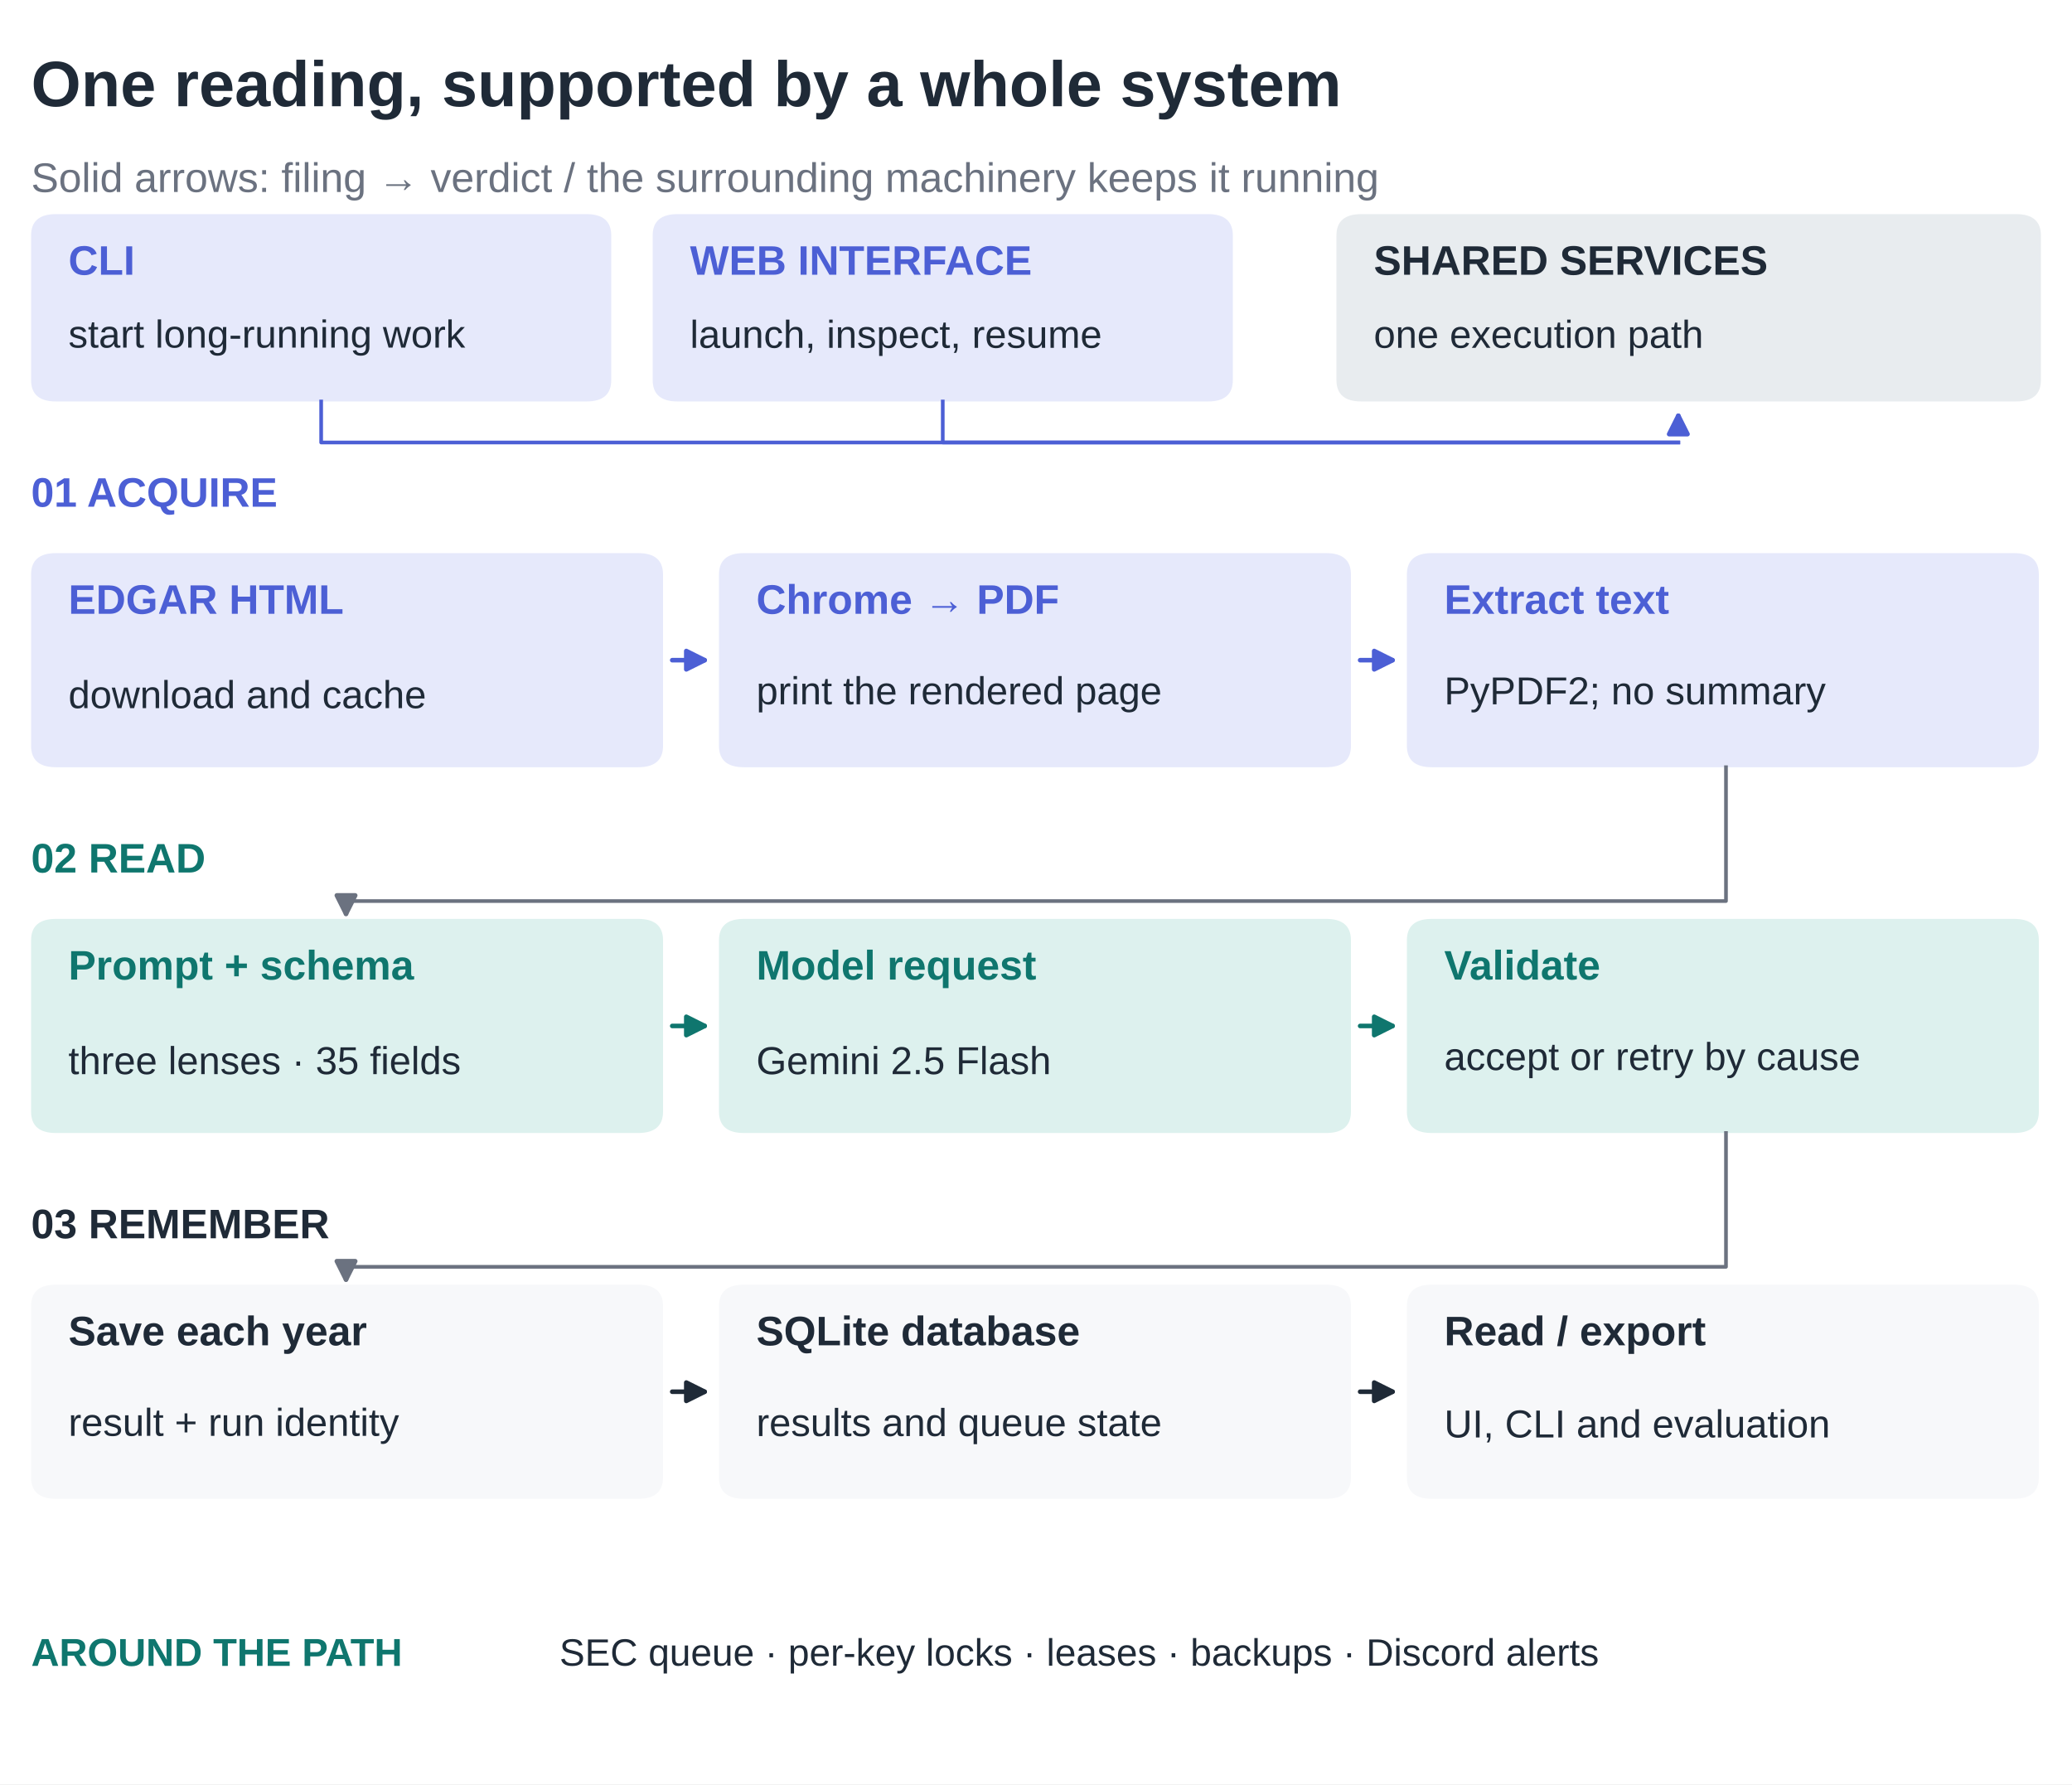
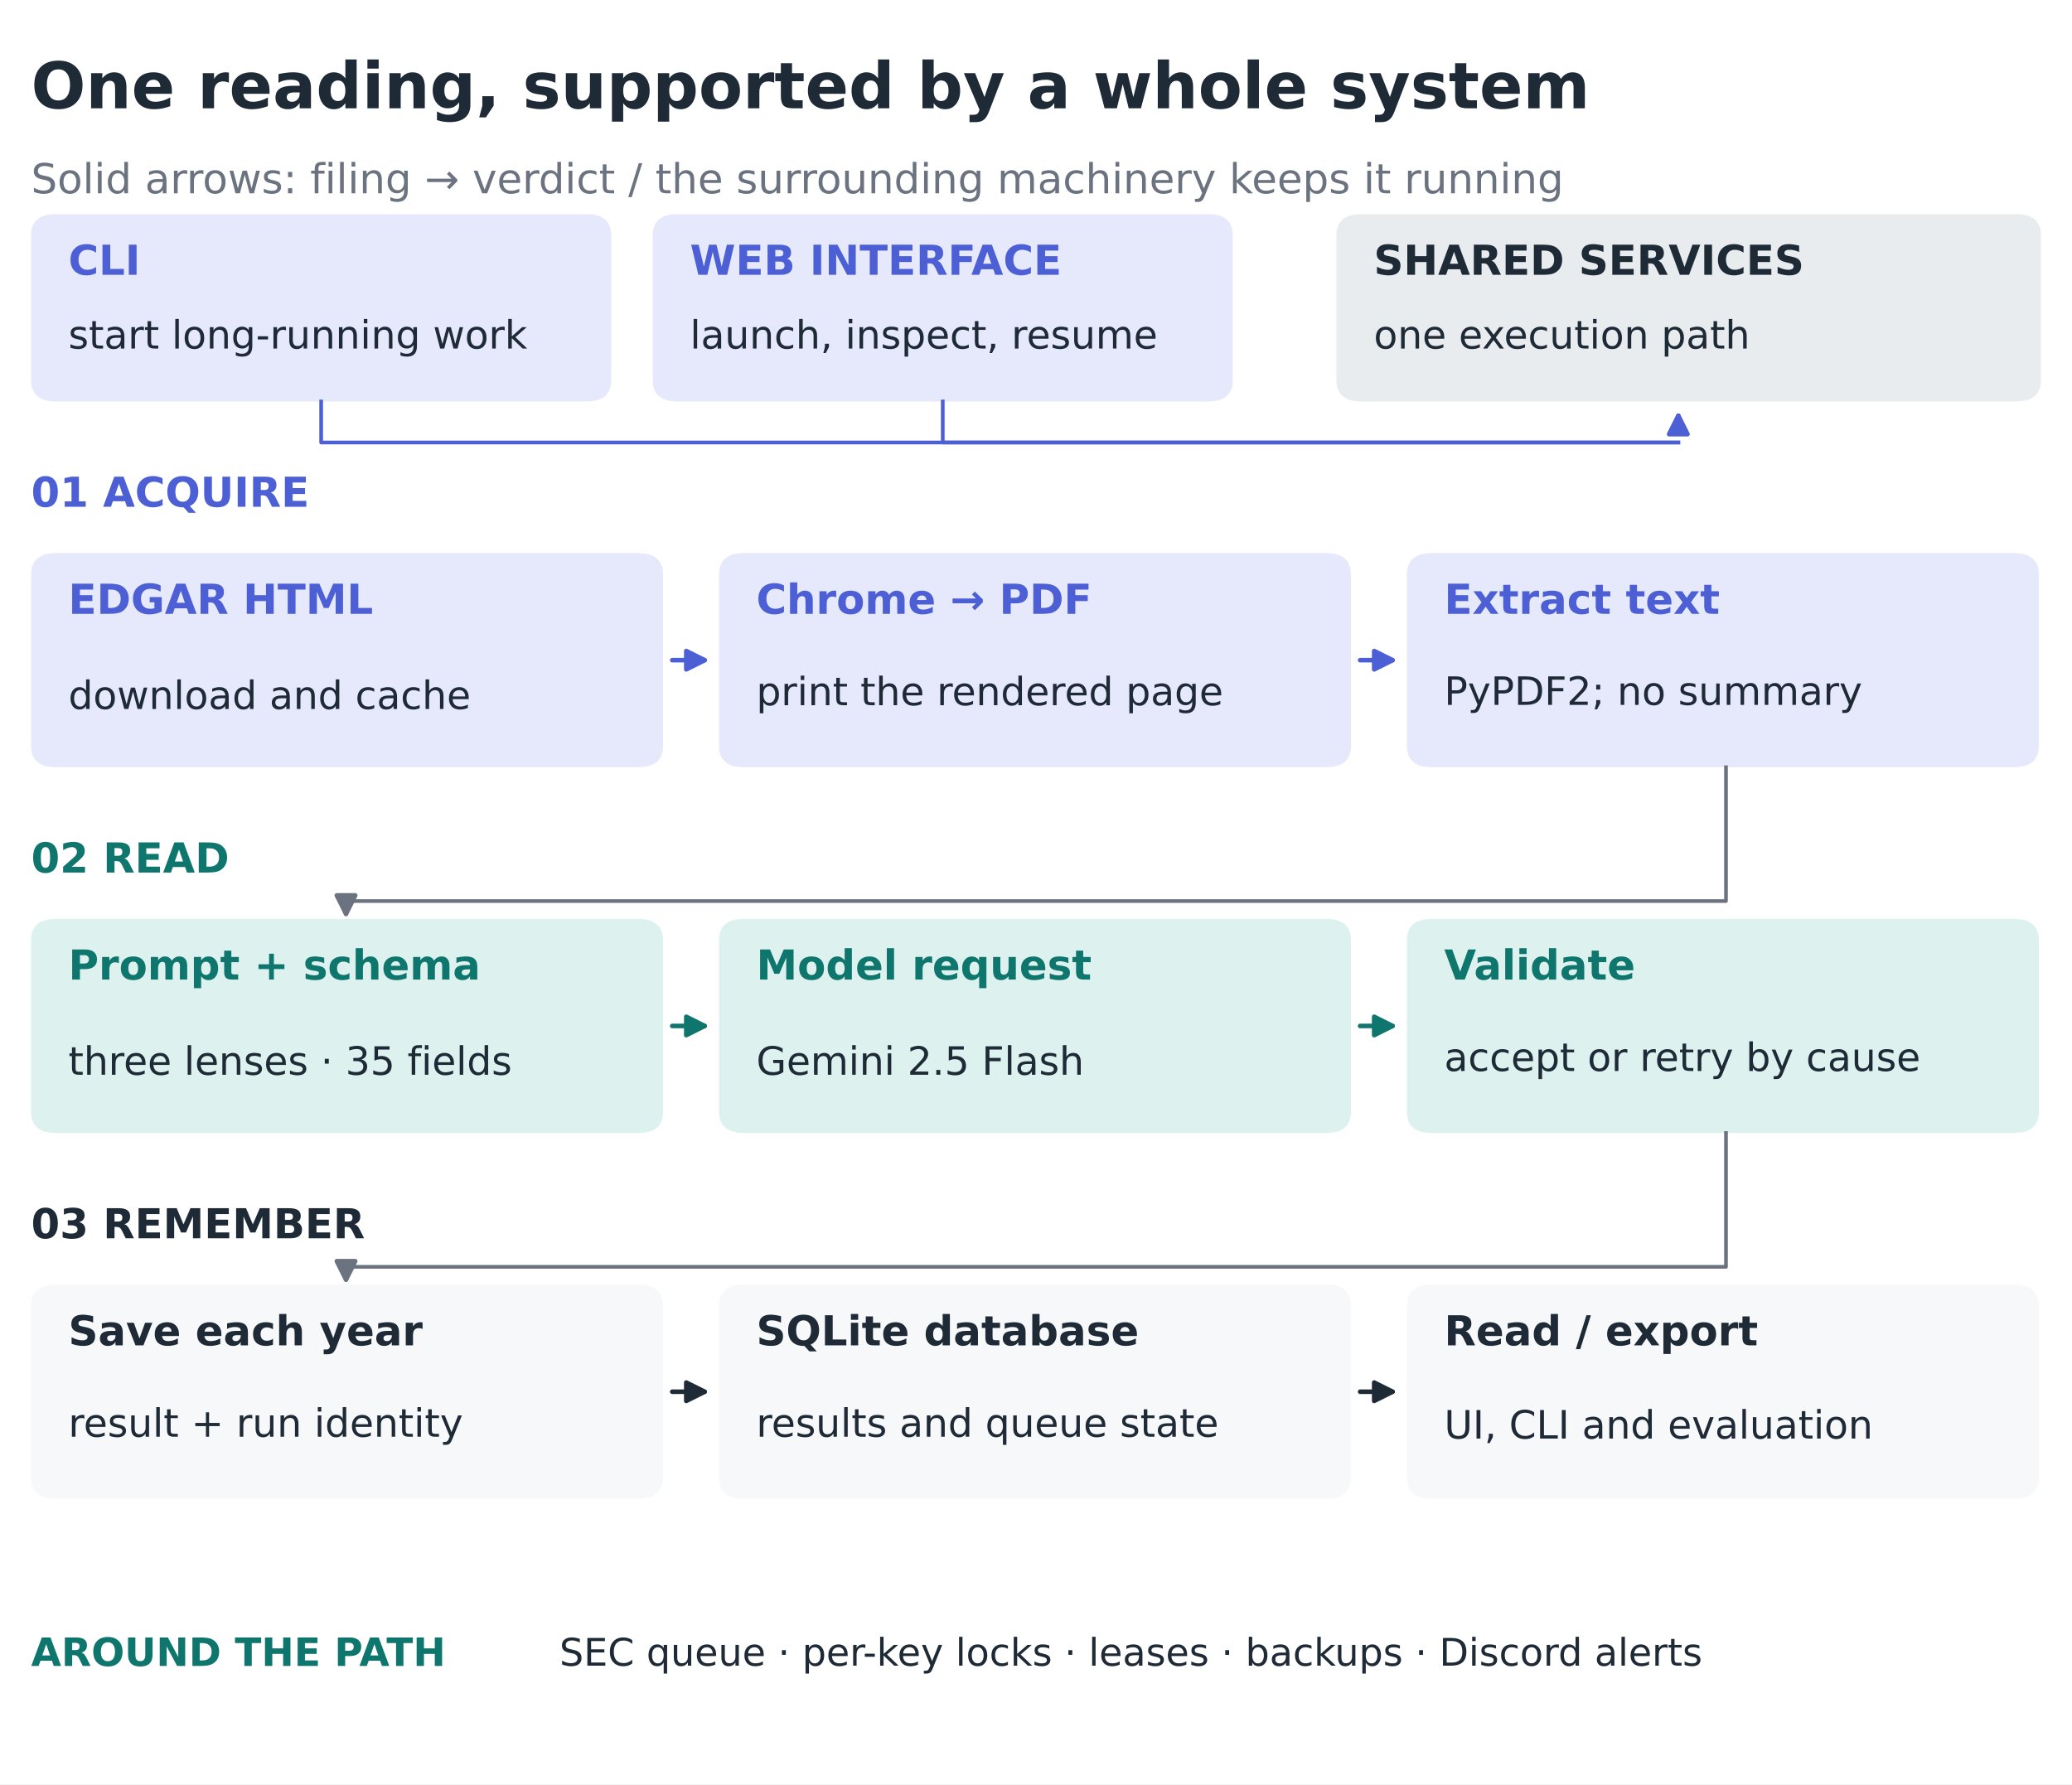
<svg xmlns="http://www.w3.org/2000/svg" width="451.44pt" height="388.8pt" viewBox="0 0 451.44 388.8" version="1.1">
  <defs>
    <style type="text/css">*{stroke-linejoin: round; stroke-linecap: butt}</style>
  </defs>
  <g id="figure_1">
    <g id="patch_1">
      <path d="M 0 388.8  L 451.44 388.8  L 451.44 0  L 0 0  z " style="fill: #ffffff" />
    </g>
    <g id="axes_1">
      <g id="patch_2">
        <path d="M 365.666 94.418  Q 365.666 91.95 365.666 90.6  " style="fill: none; stroke: #4c5fd5; stroke-linecap: round" />
        <path d="M 363.666 94.6  L 365.666 90.6  L 367.666 94.6  z " style="fill: #4c5fd5; stroke: #4c5fd5; stroke-linecap: round" />
      </g>
      <g id="patch_3">
        <path d="M 146.464 143.856  Q 150.554 143.856 153.527 143.856  " style="fill: none; stroke: #4c5fd5; stroke-linecap: round" />
        <path d="M 149.527 141.856  L 153.527 143.856  L 149.527 145.856  z " style="fill: #4c5fd5; stroke: #4c5fd5; stroke-linecap: round" />
      </g>
      <g id="patch_4">
        <path d="M 296.342 143.856  Q 300.432 143.856 303.405 143.856  " style="fill: none; stroke: #4c5fd5; stroke-linecap: round" />
        <path d="M 299.405 141.856  L 303.405 143.856  L 299.405 145.856  z " style="fill: #4c5fd5; stroke: #4c5fd5; stroke-linecap: round" />
      </g>
      <g id="patch_5">
        <path d="M 146.464 223.56  Q 150.554 223.56 153.527 223.56  " style="fill: none; stroke: #0f766e; stroke-linecap: round" />
        <path d="M 149.527 221.56  L 153.527 223.56  L 149.527 225.56  z " style="fill: #0f766e; stroke: #0f766e; stroke-linecap: round" />
      </g>
      <g id="patch_6">
        <path d="M 296.342 223.56  Q 300.432 223.56 303.405 223.56  " style="fill: none; stroke: #0f766e; stroke-linecap: round" />
        <path d="M 299.405 221.56  L 303.405 223.56  L 299.405 225.56  z " style="fill: #0f766e; stroke: #0f766e; stroke-linecap: round" />
      </g>
      <g id="patch_7">
        <path d="M 146.464 303.264  Q 150.554 303.264 153.527 303.264  " style="fill: none; stroke: #1f2a37; stroke-linecap: round" />
        <path d="M 149.527 301.264  L 153.527 303.264  L 149.527 305.264  z " style="fill: #1f2a37; stroke: #1f2a37; stroke-linecap: round" />
      </g>
      <g id="patch_8">
        <path d="M 296.342 303.264  Q 300.432 303.264 303.405 303.264  " style="fill: none; stroke: #1f2a37; stroke-linecap: round" />
        <path d="M 299.405 301.264  L 303.405 303.264  L 299.405 305.264  z " style="fill: #1f2a37; stroke: #1f2a37; stroke-linecap: round" />
      </g>
      <g id="patch_9">
        <path d="M 75.39 198.345  Q 75.39 199.288 75.39 199.114  " style="fill: none; stroke: #6b7280; stroke-linecap: round" />
        <path d="M 77.39 195.114  L 75.39 199.114  L 73.39 195.114  z " style="fill: #6b7280; stroke: #6b7280; stroke-linecap: round" />
      </g>
      <g id="patch_10">
        <path d="M 75.39 278.049  Q 75.39 278.992 75.39 278.818  " style="fill: none; stroke: #6b7280; stroke-linecap: round" />
        <path d="M 77.39 274.818  L 75.39 278.818  L 73.39 274.818  z " style="fill: #6b7280; stroke: #6b7280; stroke-linecap: round" />
      </g>
      <g id="patch_11">
        <path d="M 12.189 87.48  L 127.758 87.48  Q 133.175 87.48 133.175 82.814  L 133.175 51.322  Q 133.175 46.656 127.758 46.656  L 12.189 46.656  Q 6.772 46.656 6.772 51.322  L 6.772 82.814  Q 6.772 87.48 12.189 87.48  z " clip-path="url(#p65d7c8ecab)" style="fill: #e6e9fb" />
      </g>
      <g id="patch_12">
        <path d="M 147.621 87.48  L 263.19 87.48  Q 268.607 87.48 268.607 82.814  L 268.607 51.322  Q 268.607 46.656 263.19 46.656  L 147.621 46.656  Q 142.204 46.656 142.204 51.322  L 142.204 82.814  Q 142.204 87.48 147.621 87.48  z " clip-path="url(#p65d7c8ecab)" style="fill: #e6e9fb" />
      </g>
      <g id="patch_13">
        <path d="M 296.596 87.48  L 439.251 87.48  Q 444.668 87.48 444.668 82.814  L 444.668 51.322  Q 444.668 46.656 439.251 46.656  L 296.596 46.656  Q 291.179 46.656 291.179 51.322  L 291.179 82.814  Q 291.179 87.48 296.596 87.48  z " clip-path="url(#p65d7c8ecab)" style="fill: #e8ecef" />
      </g>
      <g id="patch_14">
        <path d="M 12.189 167.184  L 139.044 167.184  Q 144.461 167.184 144.461 162.518  L 144.461 125.194  Q 144.461 120.528 139.044 120.528  L 12.189 120.528  Q 6.772 120.528 6.772 125.194  L 6.772 162.518  Q 6.772 167.184 12.189 167.184  z " clip-path="url(#p65d7c8ecab)" style="fill: #e6e9fb" />
      </g>
      <g id="patch_15">
        <path d="M 162.067 167.184  L 288.922 167.184  Q 294.339 167.184 294.339 162.518  L 294.339 125.194  Q 294.339 120.528 288.922 120.528  L 162.067 120.528  Q 156.65 120.528 156.65 125.194  L 156.65 162.518  Q 156.65 167.184 162.067 167.184  z " clip-path="url(#p65d7c8ecab)" style="fill: #e6e9fb" />
      </g>
      <g id="patch_16">
        <path d="M 311.945 167.184  L 438.8 167.184  Q 444.217 167.184 444.217 162.518  L 444.217 125.194  Q 444.217 120.528 438.8 120.528  L 311.945 120.528  Q 306.528 120.528 306.528 125.194  L 306.528 162.518  Q 306.528 167.184 311.945 167.184  z " clip-path="url(#p65d7c8ecab)" style="fill: #e6e9fb" />
      </g>
      <g id="patch_17">
        <path d="M 12.189 246.888  L 139.044 246.888  Q 144.461 246.888 144.461 242.222  L 144.461 204.898  Q 144.461 200.232 139.044 200.232  L 12.189 200.232  Q 6.772 200.232 6.772 204.898  L 6.772 242.222  Q 6.772 246.888 12.189 246.888  z " clip-path="url(#p65d7c8ecab)" style="fill: #ddf1ee" />
      </g>
      <g id="patch_18">
        <path d="M 162.067 246.888  L 288.922 246.888  Q 294.339 246.888 294.339 242.222  L 294.339 204.898  Q 294.339 200.232 288.922 200.232  L 162.067 200.232  Q 156.65 200.232 156.65 204.898  L 156.65 242.222  Q 156.65 246.888 162.067 246.888  z " clip-path="url(#p65d7c8ecab)" style="fill: #ddf1ee" />
      </g>
      <g id="patch_19">
        <path d="M 311.945 246.888  L 438.8 246.888  Q 444.217 246.888 444.217 242.222  L 444.217 204.898  Q 444.217 200.232 438.8 200.232  L 311.945 200.232  Q 306.528 200.232 306.528 204.898  L 306.528 242.222  Q 306.528 246.888 311.945 246.888  z " clip-path="url(#p65d7c8ecab)" style="fill: #ddf1ee" />
      </g>
      <g id="patch_20">
        <path d="M 12.189 326.592  L 139.044 326.592  Q 144.461 326.592 144.461 321.926  L 144.461 284.602  Q 144.461 279.936 139.044 279.936  L 12.189 279.936  Q 6.772 279.936 6.772 284.602  L 6.772 321.926  Q 6.772 326.592 12.189 326.592  z " clip-path="url(#p65d7c8ecab)" style="fill: #f7f8fa" />
      </g>
      <g id="patch_21">
        <path d="M 162.067 326.592  L 288.922 326.592  Q 294.339 326.592 294.339 321.926  L 294.339 284.602  Q 294.339 279.936 288.922 279.936  L 162.067 279.936  Q 156.65 279.936 156.65 284.602  L 156.65 321.926  Q 156.65 326.592 162.067 326.592  z " clip-path="url(#p65d7c8ecab)" style="fill: #f7f8fa" />
      </g>
      <g id="patch_22">
        <path d="M 311.945 326.592  L 438.8 326.592  Q 444.217 326.592 444.217 321.926  L 444.217 284.602  Q 444.217 279.936 438.8 279.936  L 311.945 279.936  Q 306.528 279.936 306.528 284.602  L 306.528 321.926  Q 306.528 326.592 311.945 326.592  z " clip-path="url(#p65d7c8ecab)" style="fill: #f7f8fa" />
      </g>
      <g id="line2d_1">
        <path d="M 69.973 87.48  L 69.973 96.422  L 365.666 96.422  " clip-path="url(#p65d7c8ecab)" style="fill: none; stroke: #4c5fd5; stroke-width: 0.8; stroke-linecap: square" />
      </g>
      <g id="line2d_2">
        <path d="M 205.405 87.48  L 205.405 96.422  L 365.666 96.422  " clip-path="url(#p65d7c8ecab)" style="fill: none; stroke: #4c5fd5; stroke-width: 0.8; stroke-linecap: square" />
      </g>
      <g id="line2d_3">
        <path d="M 376.05 167.184  L 376.05 196.344  L 75.39 196.344  " clip-path="url(#p65d7c8ecab)" style="fill: none; stroke: #6b7280; stroke-width: 0.8; stroke-linecap: square" />
      </g>
      <g id="line2d_4">
        <path d="M 376.05 246.888  L 376.05 276.048  L 75.39 276.048  " clip-path="url(#p65d7c8ecab)" style="fill: none; stroke: #6b7280; stroke-width: 0.8; stroke-linecap: square" />
      </g>
      <g id="text_1">
-         <text style="font-weight: 700; font-size: 14px; font-family: 'Arial', 'DejaVu Sans'; text-anchor: start; fill: #1f2a37" x="6.772" y="23.152" transform="rotate(-0 6.7716 23.15238)">One reading, supported by a whole system</text>
+         <text style="font-weight: 700; font-size: 14px; font-family: 'DejaVu Sans'; text-anchor: start; fill: #1f2a37" x="6.772" y="23.598" transform="rotate(-0 6.7716 23.59781)">One reading, supported by a whole system</text>
      </g>
      <g id="text_2">
-         <text style="font-size: 9px; font-family: 'Arial', 'DejaVu Sans'; text-anchor: start; fill: #6b7280" x="6.772" y="41.832" transform="rotate(-0 6.7716 41.83225)">Solid arrows: filing → verdict  /  the surrounding machinery keeps it running</text>
+         <text style="font-size: 9px; font-family: 'DejaVu Sans'; text-anchor: start; fill: #6b7280" x="6.772" y="42.119" transform="rotate(-0 6.7716 42.11859)">Solid arrows: filing → verdict  /  the surrounding machinery keeps it running</text>
      </g>
      <g id="text_3">
-         <text style="font-weight: 700; font-size: 9px; font-family: 'Arial', 'DejaVu Sans'; text-anchor: start; fill: #4c5fd5" x="14.898" y="59.872" transform="rotate(-0 14.89752 59.8715)">CLI</text>
+         <text style="font-weight: 700; font-size: 9px; font-family: 'DejaVu Sans'; text-anchor: start; fill: #4c5fd5" x="14.898" y="59.88" transform="rotate(-0 14.89752 59.88029)">CLI</text>
      </g>
      <g id="text_4">
-         <text style="font-size: 8.5px; font-family: 'Arial', 'DejaVu Sans'; text-anchor: start; fill: #1f2a37" x="14.898" y="75.747" transform="rotate(-0 14.89752 75.74742)">start long-running work</text>
+         <text style="font-size: 8.5px; font-family: 'DejaVu Sans'; text-anchor: start; fill: #1f2a37" x="14.898" y="75.945" transform="rotate(-0 14.89752 75.94531)">start long-running work</text>
      </g>
      <g id="text_5">
-         <text style="font-weight: 700; font-size: 9px; font-family: 'Arial', 'DejaVu Sans'; text-anchor: start; fill: #4c5fd5" x="150.33" y="59.872" transform="rotate(-0 150.3295 59.8715)">WEB INTERFACE</text>
+         <text style="font-weight: 700; font-size: 9px; font-family: 'DejaVu Sans'; text-anchor: start; fill: #4c5fd5" x="150.33" y="59.88" transform="rotate(-0 150.3295 59.88029)">WEB INTERFACE</text>
      </g>
      <g id="text_6">
-         <text style="font-size: 8.5px; font-family: 'Arial', 'DejaVu Sans'; text-anchor: start; fill: #1f2a37" x="150.33" y="75.797" transform="rotate(-0 150.3295 75.79722)">launch, inspect, resume</text>
+         <text style="font-size: 8.5px; font-family: 'DejaVu Sans'; text-anchor: start; fill: #1f2a37" x="150.33" y="75.945" transform="rotate(-0 150.3295 75.94531)">launch, inspect, resume</text>
      </g>
      <g id="text_7">
-         <text style="font-weight: 700; font-size: 9px; font-family: 'Arial', 'DejaVu Sans'; text-anchor: start; fill: #1f2a37" x="299.305" y="59.872" transform="rotate(-0 299.3047 59.8715)">SHARED SERVICES</text>
+         <text style="font-weight: 700; font-size: 9px; font-family: 'DejaVu Sans'; text-anchor: start; fill: #1f2a37" x="299.305" y="59.88" transform="rotate(-0 299.3047 59.88029)">SHARED SERVICES</text>
      </g>
      <g id="text_8">
-         <text style="font-size: 8.5px; font-family: 'Arial', 'DejaVu Sans'; text-anchor: start; fill: #1f2a37" x="299.305" y="75.797" transform="rotate(-0 299.3047 75.79722)">one execution path</text>
+         <text style="font-size: 8.5px; font-family: 'DejaVu Sans'; text-anchor: start; fill: #1f2a37" x="299.305" y="75.945" transform="rotate(-0 299.3047 75.94531)">one execution path</text>
      </g>
      <g id="text_9">
-         <text style="font-weight: 700; font-size: 9px; font-family: 'Arial', 'DejaVu Sans'; text-anchor: start; fill: #4c5fd5" x="6.772" y="110.416" transform="rotate(-0 6.7716 110.4155)">01  ACQUIRE</text>
+         <text style="font-weight: 700; font-size: 9px; font-family: 'DejaVu Sans'; text-anchor: start; fill: #4c5fd5" x="6.772" y="110.424" transform="rotate(-0 6.7716 110.4243)">01  ACQUIRE</text>
      </g>
      <g id="text_10">
-         <text style="font-weight: 700; font-size: 9px; font-family: 'Arial', 'DejaVu Sans'; text-anchor: start; fill: #4c5fd5" x="14.898" y="133.744" transform="rotate(-0 14.89752 133.7435)">EDGAR HTML</text>
+         <text style="font-weight: 700; font-size: 9px; font-family: 'DejaVu Sans'; text-anchor: start; fill: #4c5fd5" x="14.898" y="133.752" transform="rotate(-0 14.89752 133.7523)">EDGAR HTML</text>
      </g>
      <g id="text_11">
-         <text style="font-size: 8.5px; font-family: 'Arial', 'DejaVu Sans'; text-anchor: start; fill: #1f2a37" x="14.898" y="154.313" transform="rotate(-0 14.89752 154.3132)">download and cache</text>
+         <text style="font-size: 8.5px; font-family: 'DejaVu Sans'; text-anchor: start; fill: #1f2a37" x="14.898" y="154.49" transform="rotate(-0 14.89752 154.4899)">download and cache</text>
      </g>
      <g id="text_12">
-         <text style="font-weight: 700; font-size: 9px; font-family: 'Arial', 'DejaVu Sans'; text-anchor: start; fill: #4c5fd5" x="164.776" y="133.744" transform="rotate(-0 164.7756 133.7435)">Chrome → PDF</text>
+         <text style="font-weight: 700; font-size: 9px; font-family: 'DejaVu Sans'; text-anchor: start; fill: #4c5fd5" x="164.776" y="133.753" transform="rotate(-0 164.7756 133.7526)">Chrome → PDF</text>
      </g>
      <g id="text_13">
-         <text style="font-size: 8.5px; font-family: 'Arial', 'DejaVu Sans'; text-anchor: start; fill: #1f2a37" x="164.776" y="153.469" transform="rotate(-0 164.7756 153.4685)">print the rendered page</text>
+         <text style="font-size: 8.5px; font-family: 'DejaVu Sans'; text-anchor: start; fill: #1f2a37" x="164.776" y="153.666" transform="rotate(-0 164.7756 153.6664)">print the rendered page</text>
      </g>
      <g id="text_14">
-         <text style="font-weight: 700; font-size: 9px; font-family: 'Arial', 'DejaVu Sans'; text-anchor: start; fill: #4c5fd5" x="314.654" y="133.744" transform="rotate(-0 314.6537 133.7435)">Extract text</text>
+         <text style="font-weight: 700; font-size: 9px; font-family: 'DejaVu Sans'; text-anchor: start; fill: #4c5fd5" x="314.654" y="133.752" transform="rotate(-0 314.6537 133.7523)">Extract text</text>
      </g>
      <g id="text_15">
-         <text style="font-size: 8.5px; font-family: 'Arial', 'DejaVu Sans'; text-anchor: start; fill: #1f2a37" x="314.654" y="153.481" transform="rotate(-0 314.6537 153.4812)">PyPDF2; no summary</text>
+         <text style="font-size: 8.5px; font-family: 'DejaVu Sans'; text-anchor: start; fill: #1f2a37" x="314.654" y="153.591" transform="rotate(-0 314.6537 153.5914)">PyPDF2; no summary</text>
      </g>
      <g id="text_16">
-         <text style="font-weight: 700; font-size: 9px; font-family: 'Arial', 'DejaVu Sans'; text-anchor: start; fill: #0f766e" x="6.772" y="190.12" transform="rotate(-0 6.7716 190.1195)">02  READ</text>
+         <text style="font-weight: 700; font-size: 9px; font-family: 'DejaVu Sans'; text-anchor: start; fill: #0f766e" x="6.772" y="190.128" transform="rotate(-0 6.7716 190.1283)">02  READ</text>
      </g>
      <g id="text_17">
-         <text style="font-weight: 700; font-size: 9px; font-family: 'Arial', 'DejaVu Sans'; text-anchor: start; fill: #0f766e" x="14.898" y="213.448" transform="rotate(-0 14.89752 213.4475)">Prompt + schema</text>
+         <text style="font-weight: 700; font-size: 9px; font-family: 'DejaVu Sans'; text-anchor: start; fill: #0f766e" x="14.898" y="213.457" transform="rotate(-0 14.89752 213.4566)">Prompt + schema</text>
      </g>
      <g id="text_18">
-         <text style="font-size: 8.5px; font-family: 'Arial', 'DejaVu Sans'; text-anchor: start; fill: #1f2a37" x="14.898" y="234.065" transform="rotate(-0 14.89752 234.065)">three lenses · 35 fields</text>
+         <text style="font-size: 8.5px; font-family: 'DejaVu Sans'; text-anchor: start; fill: #1f2a37" x="14.898" y="234.194" transform="rotate(-0 14.89752 234.1939)">three lenses · 35 fields</text>
      </g>
      <g id="text_19">
-         <text style="font-weight: 700; font-size: 9px; font-family: 'Arial', 'DejaVu Sans'; text-anchor: start; fill: #0f766e" x="164.776" y="213.448" transform="rotate(-0 164.7756 213.4475)">Model request</text>
+         <text style="font-weight: 700; font-size: 9px; font-family: 'DejaVu Sans'; text-anchor: start; fill: #0f766e" x="164.776" y="213.457" transform="rotate(-0 164.7756 213.4566)">Model request</text>
      </g>
      <g id="text_20">
-         <text style="font-size: 8.5px; font-family: 'Arial', 'DejaVu Sans'; text-anchor: start; fill: #1f2a37" x="164.776" y="234.067" transform="rotate(-0 164.7756 234.067)">Gemini 2.5 Flash</text>
+         <text style="font-size: 8.5px; font-family: 'DejaVu Sans'; text-anchor: start; fill: #1f2a37" x="164.776" y="234.194" transform="rotate(-0 164.7756 234.1939)">Gemini 2.5 Flash</text>
      </g>
      <g id="text_21">
-         <text style="font-weight: 700; font-size: 9px; font-family: 'Arial', 'DejaVu Sans'; text-anchor: start; fill: #0f766e" x="314.654" y="213.448" transform="rotate(-0 314.6537 213.4475)">Validate</text>
+         <text style="font-weight: 700; font-size: 9px; font-family: 'DejaVu Sans'; text-anchor: start; fill: #0f766e" x="314.654" y="213.457" transform="rotate(-0 314.6537 213.4566)">Validate</text>
      </g>
      <g id="text_22">
-         <text style="font-size: 8.5px; font-family: 'Arial', 'DejaVu Sans'; text-anchor: start; fill: #1f2a37" x="314.654" y="233.173" transform="rotate(-0 314.6537 233.1725)">accept or retry by cause</text>
+         <text style="font-size: 8.5px; font-family: 'DejaVu Sans'; text-anchor: start; fill: #1f2a37" x="314.654" y="233.37" transform="rotate(-0 314.6537 233.3704)">accept or retry by cause</text>
      </g>
      <g id="text_23">
-         <text style="font-weight: 700; font-size: 9px; font-family: 'Arial', 'DejaVu Sans'; text-anchor: start; fill: #1f2a37" x="6.772" y="269.824" transform="rotate(-0 6.7716 269.8235)">03  REMEMBER</text>
+         <text style="font-weight: 700; font-size: 9px; font-family: 'DejaVu Sans'; text-anchor: start; fill: #1f2a37" x="6.772" y="269.832" transform="rotate(-0 6.7716 269.8323)">03  REMEMBER</text>
      </g>
      <g id="text_24">
-         <text style="font-weight: 700; font-size: 9px; font-family: 'Arial', 'DejaVu Sans'; text-anchor: start; fill: #1f2a37" x="14.898" y="293.151" transform="rotate(-0 14.89752 293.1514)">Save each year</text>
+         <text style="font-weight: 700; font-size: 9px; font-family: 'DejaVu Sans'; text-anchor: start; fill: #1f2a37" x="14.898" y="293.161" transform="rotate(-0 14.89752 293.1606)">Save each year</text>
      </g>
      <g id="text_25">
-         <text style="font-size: 8.5px; font-family: 'Arial', 'DejaVu Sans'; text-anchor: start; fill: #1f2a37" x="14.898" y="312.877" transform="rotate(-0 14.89752 312.8765)">result + run identity</text>
+         <text style="font-size: 8.5px; font-family: 'DejaVu Sans'; text-anchor: start; fill: #1f2a37" x="14.898" y="313.074" transform="rotate(-0 14.89752 313.0744)">result + run identity</text>
      </g>
      <g id="text_26">
-         <text style="font-weight: 700; font-size: 9px; font-family: 'Arial', 'DejaVu Sans'; text-anchor: start; fill: #1f2a37" x="164.776" y="293.152" transform="rotate(-0 164.7756 293.1515)">SQLite database</text>
+         <text style="font-weight: 700; font-size: 9px; font-family: 'DejaVu Sans'; text-anchor: start; fill: #1f2a37" x="164.776" y="293.161" transform="rotate(-0 164.7756 293.1606)">SQLite database</text>
      </g>
      <g id="text_27">
-         <text style="font-size: 8.5px; font-family: 'Arial', 'DejaVu Sans'; text-anchor: start; fill: #1f2a37" x="164.776" y="312.926" transform="rotate(-0 164.7756 312.9263)">results and queue state</text>
+         <text style="font-size: 8.5px; font-family: 'DejaVu Sans'; text-anchor: start; fill: #1f2a37" x="164.776" y="313.074" transform="rotate(-0 164.7756 313.0744)">results and queue state</text>
      </g>
      <g id="text_28">
-         <text style="font-weight: 700; font-size: 9px; font-family: 'Arial', 'DejaVu Sans'; text-anchor: start; fill: #1f2a37" x="314.654" y="293.152" transform="rotate(-0 314.6537 293.1515)">Read / export</text>
+         <text style="font-weight: 700; font-size: 9px; font-family: 'DejaVu Sans'; text-anchor: start; fill: #1f2a37" x="314.654" y="293.161" transform="rotate(-0 314.6537 293.1606)">Read / export</text>
      </g>
      <g id="text_29">
-         <text style="font-size: 8.5px; font-family: 'Arial', 'DejaVu Sans'; text-anchor: start; fill: #1f2a37" x="314.654" y="313.221" transform="rotate(-0 314.6537 313.2212)">UI, CLI and evaluation</text>
+         <text style="font-size: 8.5px; font-family: 'DejaVu Sans'; text-anchor: start; fill: #1f2a37" x="314.654" y="313.464" transform="rotate(-0 314.6537 313.4642)">UI, CLI and evaluation</text>
      </g>
      <g id="text_30">
-         <text style="font-weight: 700; font-size: 8.5px; font-family: 'Arial', 'DejaVu Sans'; text-anchor: start; fill: #0f766e" x="6.772" y="363.006" transform="rotate(-0 6.7716 363.0061)">AROUND THE PATH</text>
+         <text style="font-weight: 700; font-size: 8.5px; font-family: 'DejaVu Sans'; text-anchor: start; fill: #0f766e" x="6.772" y="363.014" transform="rotate(-0 6.7716 363.0144)">AROUND THE PATH</text>
      </g>
      <g id="text_31">
-         <text style="font-size: 8.3px; font-family: 'Arial', 'DejaVu Sans'; text-anchor: start; fill: #1f2a37" x="121.889" y="362.954" transform="rotate(-0 121.8888 362.9543)">SEC queue · per-key locks · leases · backups · Discord alerts</text>
+         <text style="font-size: 8.3px; font-family: 'DejaVu Sans'; text-anchor: start; fill: #1f2a37" x="121.889" y="362.963" transform="rotate(-0 121.8888 362.9628)">SEC queue · per-key locks · leases · backups · Discord alerts</text>
      </g>
    </g>
  </g>
  <defs>
    <clipPath id="p65d7c8ecab">
      <rect x="0" y="0" width="451.44" height="388.8" />
    </clipPath>
  </defs>
</svg>
